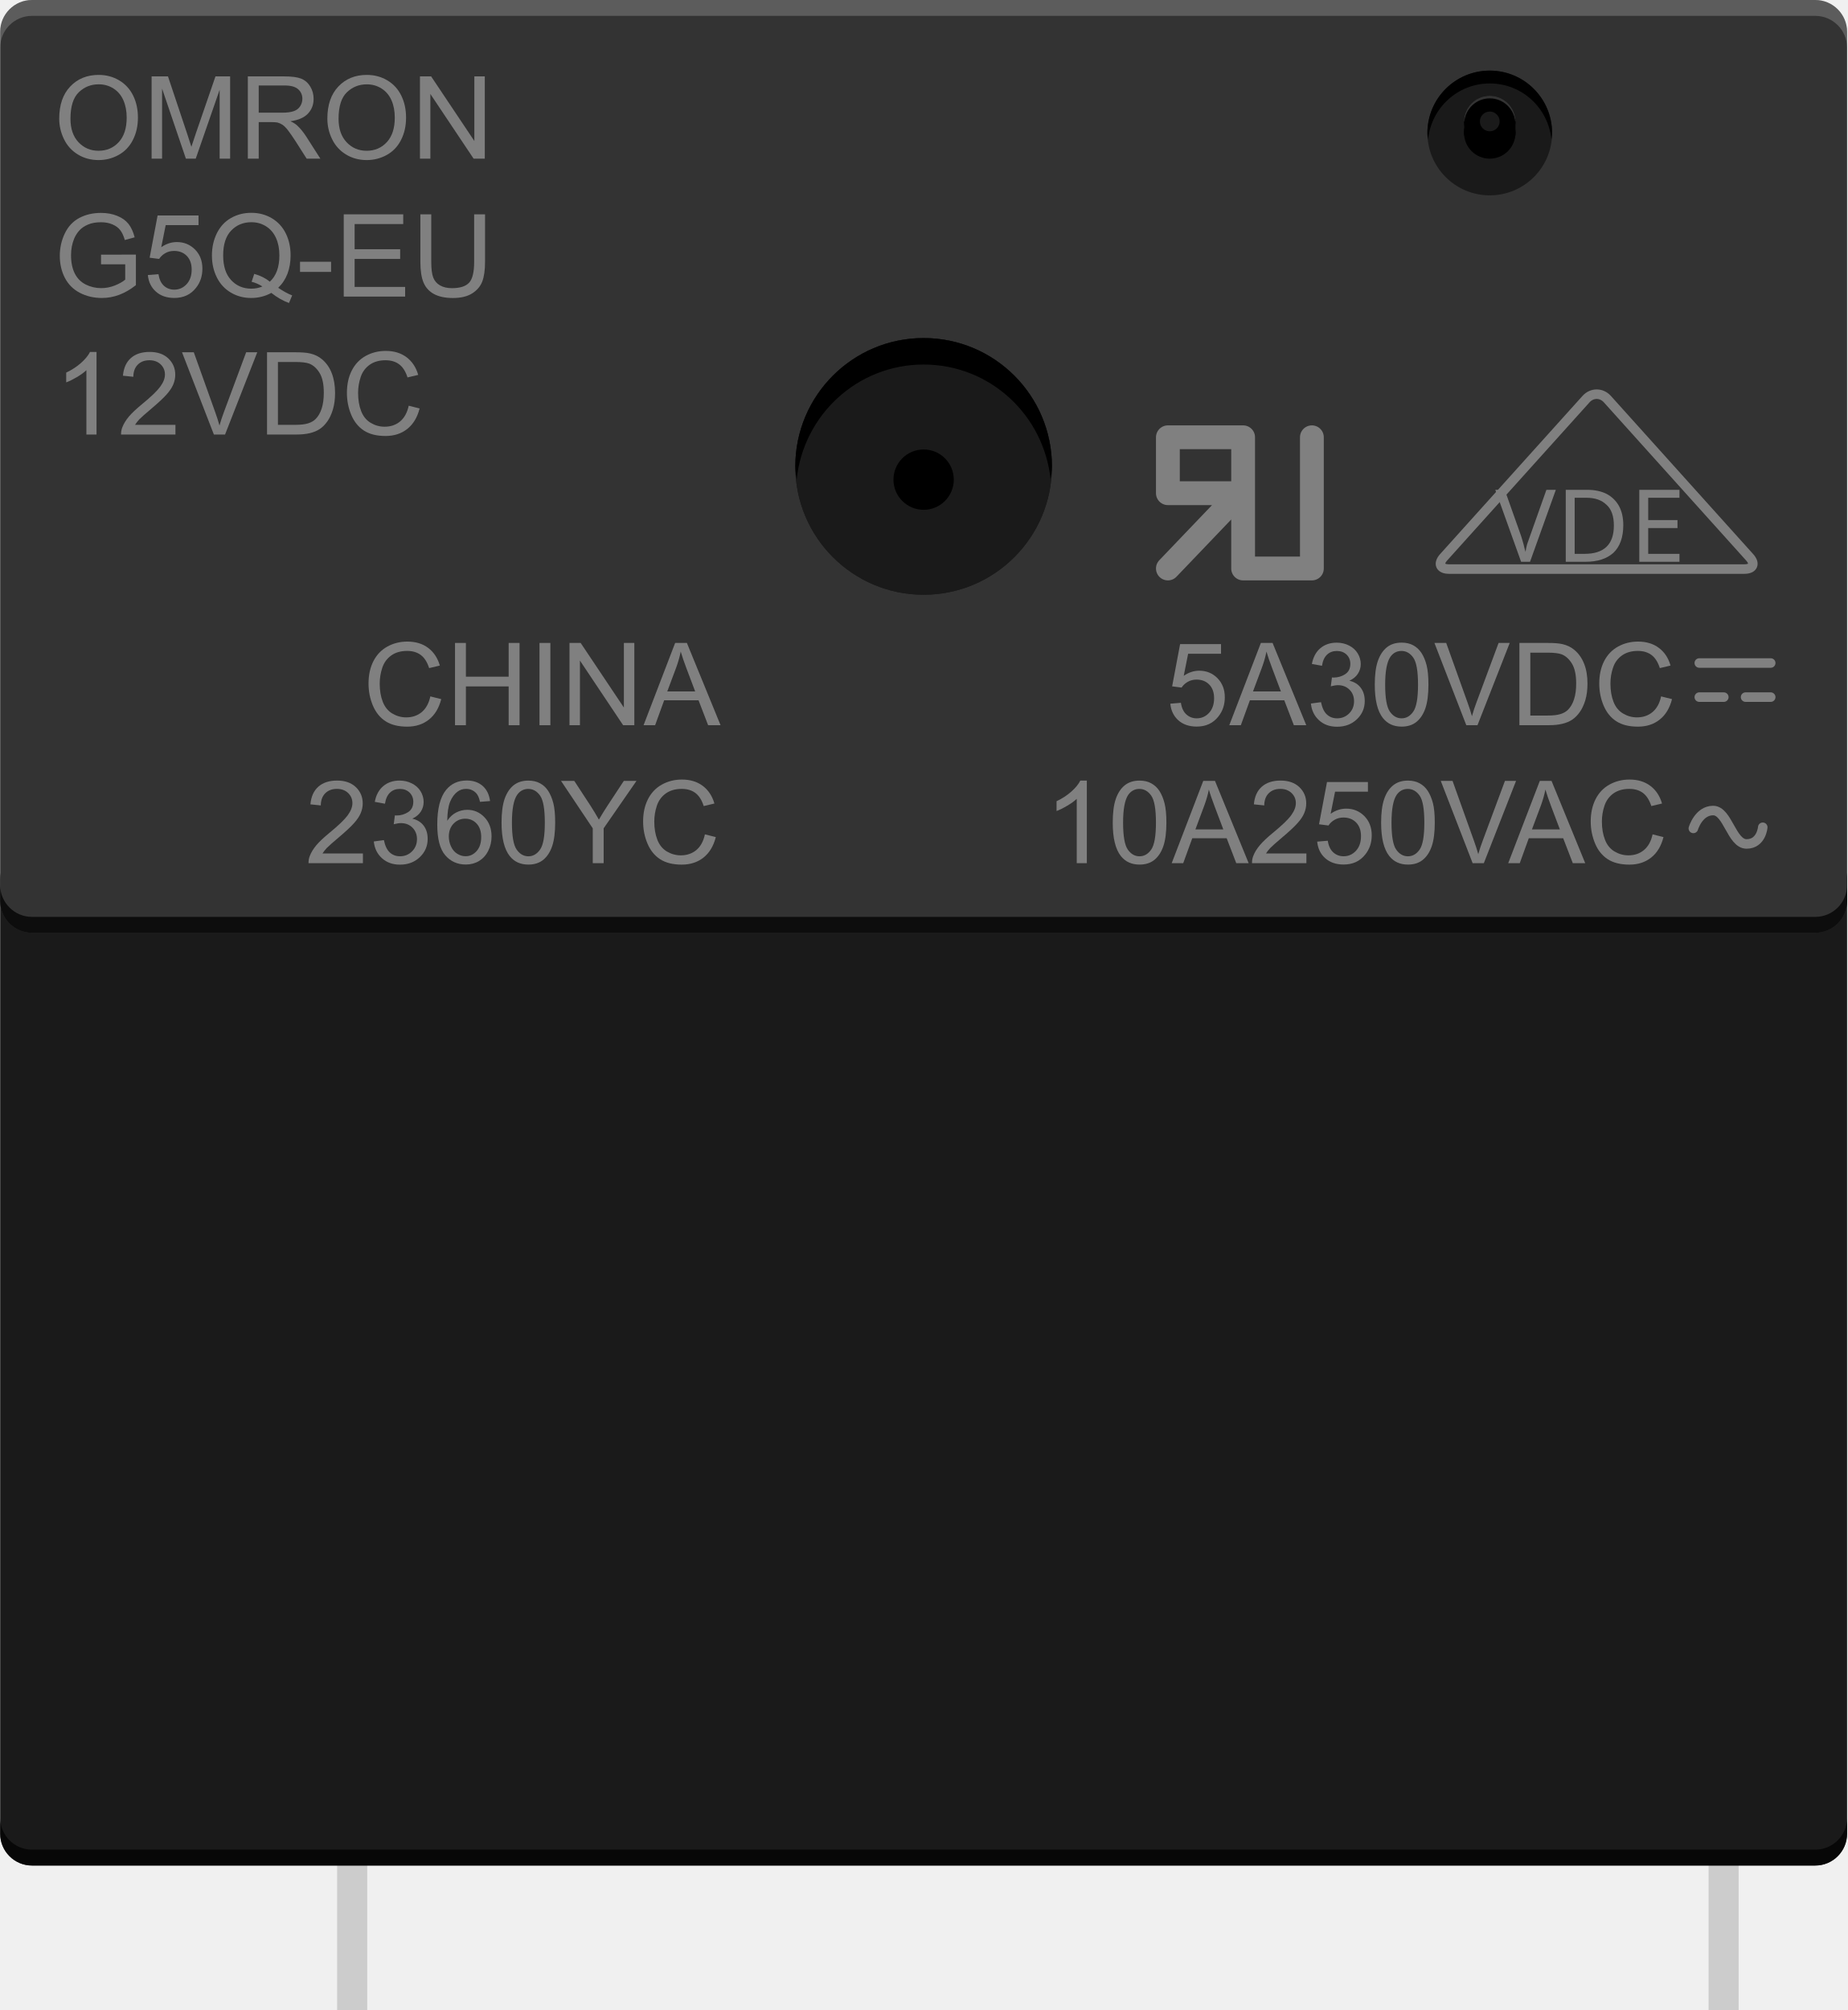
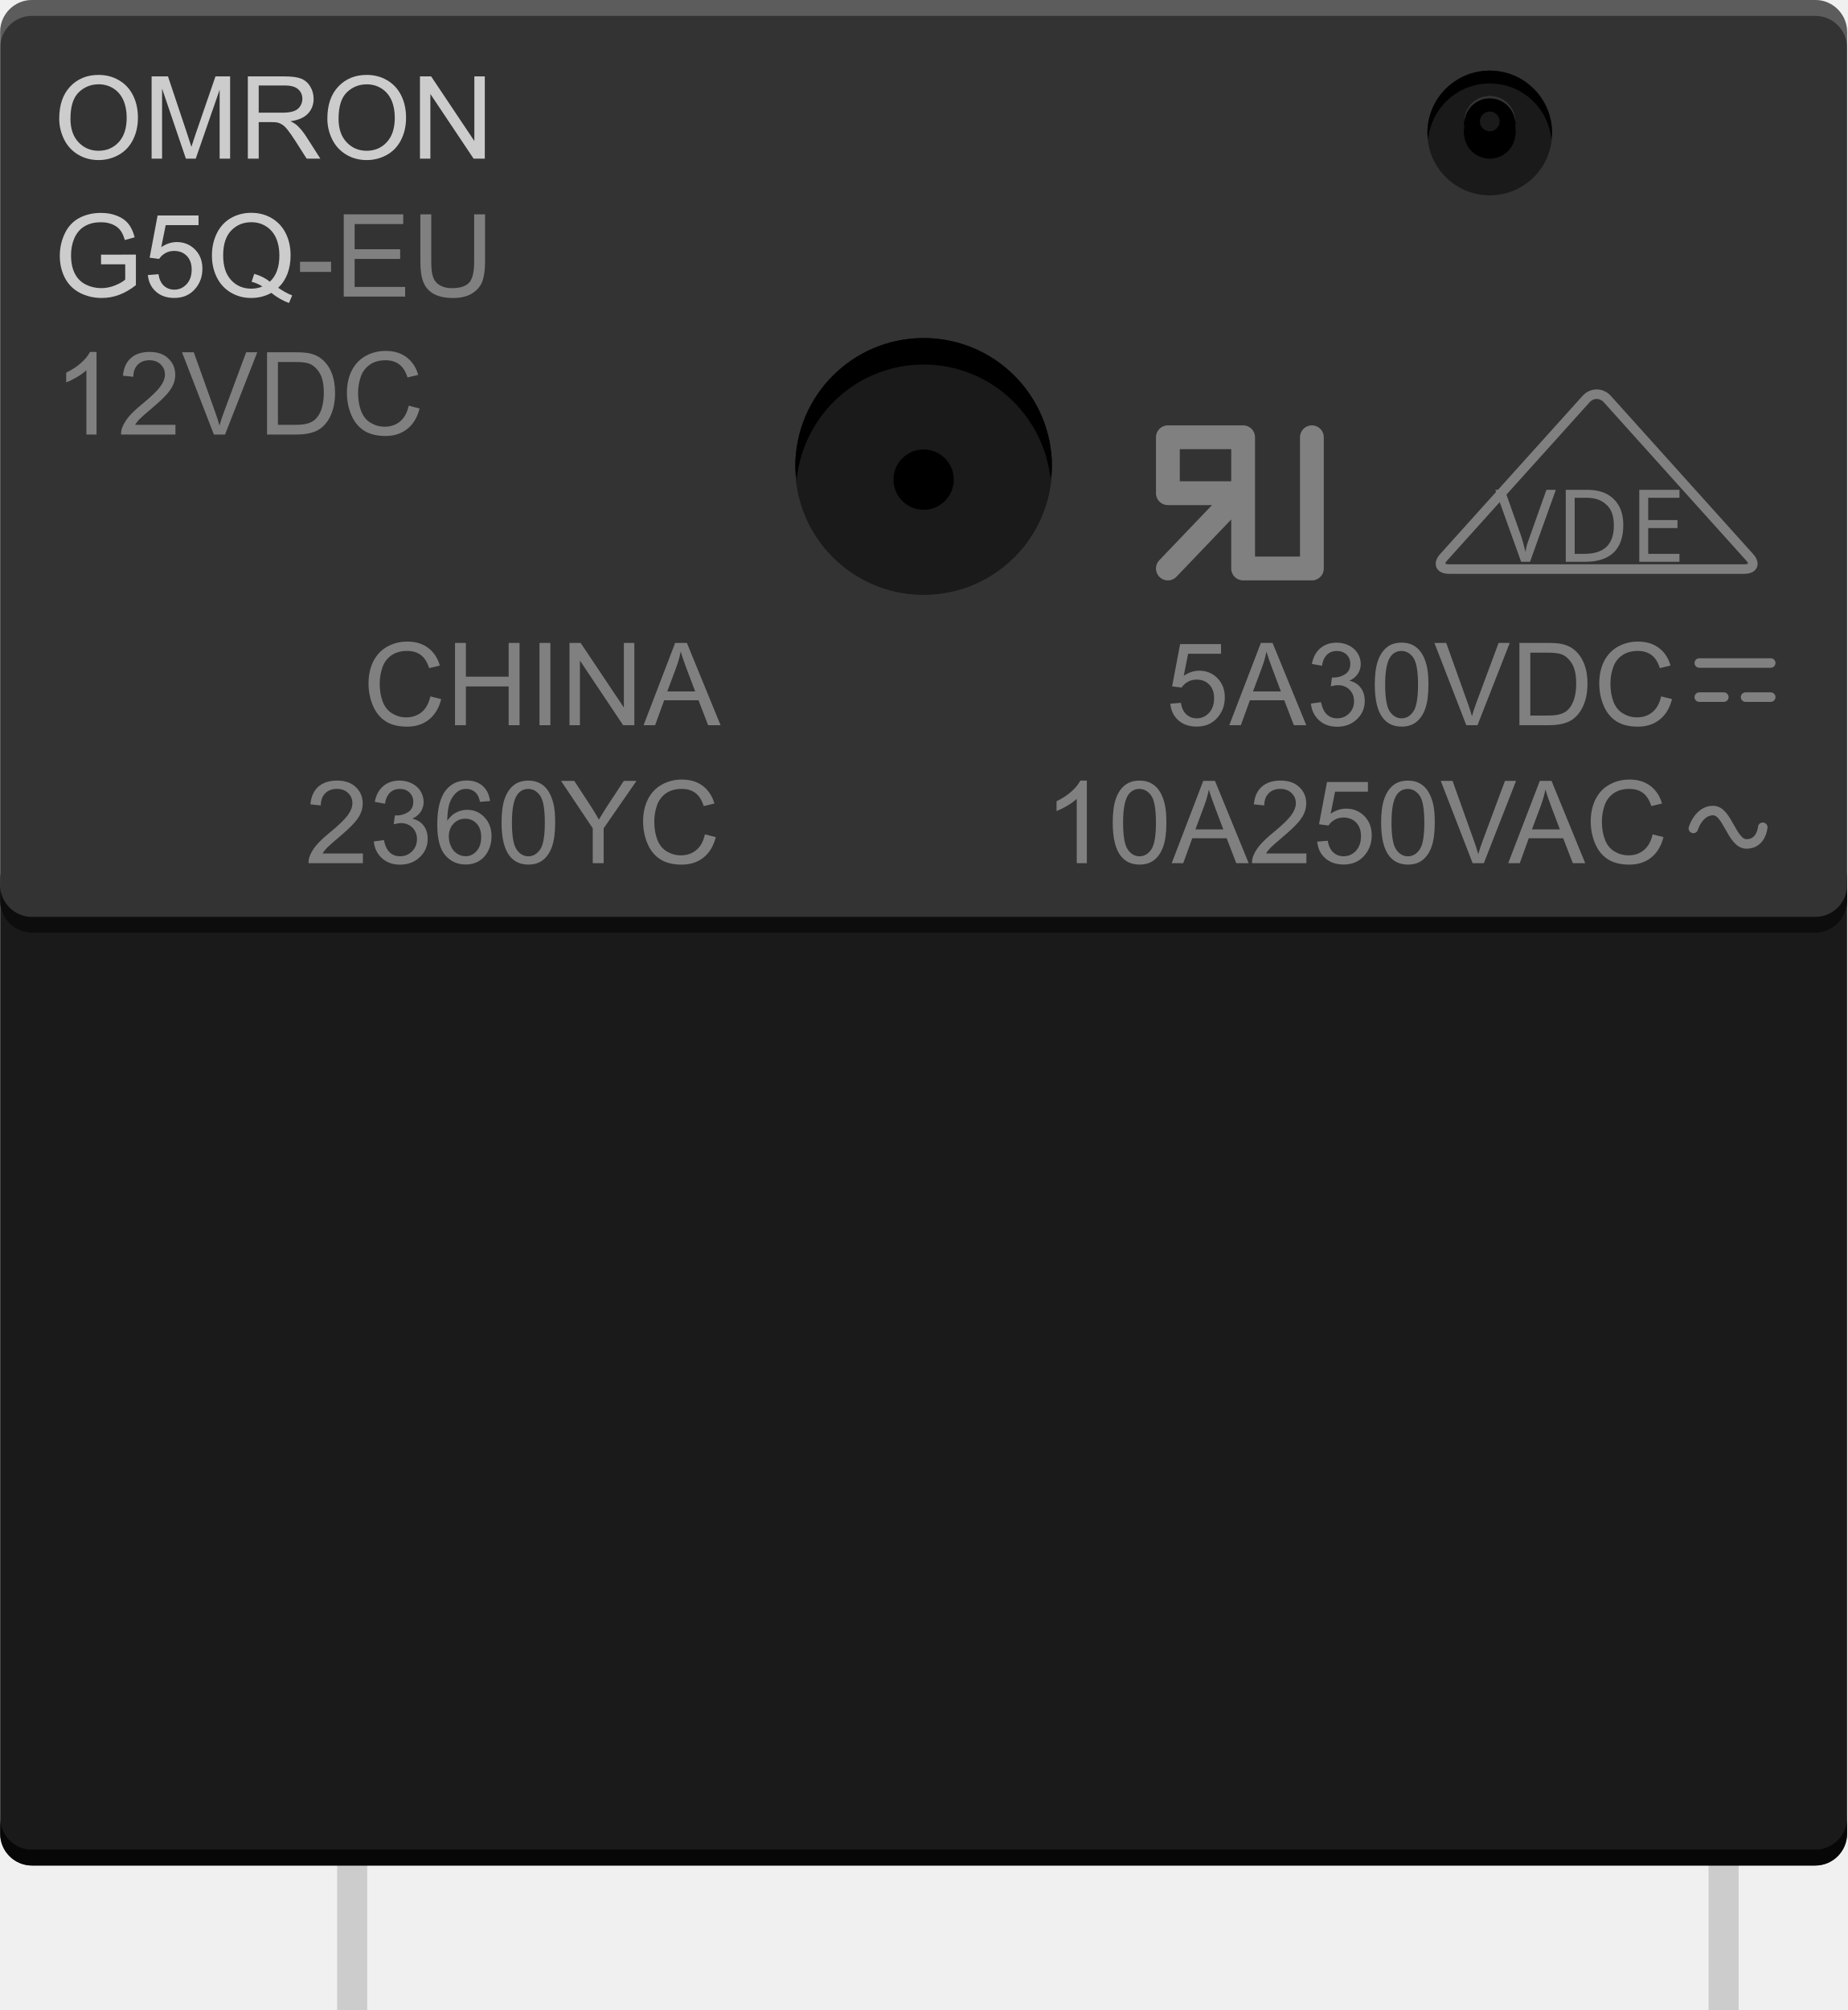
<svg xmlns="http://www.w3.org/2000/svg" enable-background="new 0 0 58.176 63.3" viewBox="0 0 58.176 63.3" gorn="0" x="0px" y="0px" id="Ebene_1" xml:space="preserve" version="1.1" width="0.808in" height="0.879in">
  <g gorn="0.1" id="breadboard">
    <rect x="10.614" y="57.896" fill="#CCCCCC" width="0.948" height="5.404" />
    <rect x="53.814" y="57.896" fill="#CCCCCC" width="0.947" height="5.404" />
    <g gorn="0.1.2" id="breadboard">
      <circle gorn="0.1.2.0" fill="none" id="connector3pin" cx="11.088" cy="62.988" r="2.202" />
      <circle gorn="0.1.2.1" fill="none" id="connector4pin" cx="54.288" cy="62.988" r="2.202" />
      <circle gorn="0.1.2.2" fill="none" id="connector0pin" cx="54.288" cy="41.388" r="2.202" />
      <circle gorn="0.1.2.3" fill="none" id="connector2pin" cx="3.888" cy="41.388" r="2.202" />
      <circle gorn="0.1.2.4" fill="none" id="connector1pin" cx="25.488" cy="41.388" r="2.202" />
    </g>
    <g>
      <path d="M58.176,57.75c0,0.551-0.449,1-1,1H1c-0.55,0-1-0.449-1-1V27.688c0-0.55,0.45-1,1-1h56.176c0.551,0,1,0.45,1,1V57.75z" fill="#1A1A1A" />
    </g>
    <g>
      <path d="M58.176,28.375c0,0.55-0.449,1-1,1H1c-0.55,0-1-0.45-1-1V1c0-0.55,0.45-1,1-1h56.176c0.551,0,1,0.45,1,1V28.375z" fill="#333333" />
      <circle fill="#1A1A1A" cx="29.088" cy="14.688" r="4.042" />
      <g>
        <circle fill="#1A1A1A" cx="29.088" cy="14.688" r="4.042" />
        <circle cx="29.088" cy="15.105" r="0.95" />
        <path d="M29.088,11.48c2.09,0,3.789,1.591,4,3.625c0.016-0.139,0.042-0.274,0.042-0.417c0-2.232-1.81-4.042-4.042-4.042c-2.232,0-4.042,1.81-4.042,4.042c0,0.143,0.027,0.278,0.042,0.417C25.299,13.072,26.998,11.48,29.088,11.48z" />
      </g>
      <g>
        <circle fill="#1A1A1A" cx="46.921" cy="4.188" r="1.964" />
        <path d="M46.921,2.628c1.017,0,1.841,0.773,1.942,1.762c0.009-0.068,0.021-0.134,0.021-0.203c0-1.085-0.879-1.964-1.964-1.964s-1.964,0.879-1.964,1.964c0,0.069,0.014,0.135,0.021,0.203C45.08,3.402,45.904,2.628,46.921,2.628z" />
      </g>
      <g>
        <circle cx="46.921" cy="4.187" r="0.81" />
        <path d="M46.921,3.545c0.419,0,0.759,0.318,0.802,0.726c0.002-0.028,0.008-0.055,0.008-0.083c0-0.447-0.361-0.809-0.81-0.809s-0.81,0.362-0.81,0.809c0,0.029,0.006,0.056,0.009,0.083C46.162,3.863,46.503,3.545,46.921,3.545z" />
      </g>
      <rect x="46.117" y="3.75" width="1.613" height="0.521" />
      <g>
        <circle cx="46.921" cy="3.824" r="0.81" />
        <circle fill="#1A1A1A" cx="46.921" cy="3.824" r="0.311" />
        <path d="M46.921,3.098c0.419,0,0.759,0.318,0.802,0.726c0.002-0.028,0.008,0.029,0.008,0c0-0.447-0.361-0.809-0.81-0.809s-0.81,0.362-0.81,0.809c0,0.029,0.006-0.028,0.009,0C46.162,3.417,46.503,3.098,46.921,3.098z" fill="#333333" />
      </g>
    </g>
-     <g enable-background="new    ">
-       <path d="M1.86,3.735c0-0.431,0.116-0.768,0.347-1.011s0.529-0.365,0.895-0.365c0.239,0,0.455,0.058,0.647,0.172C3.94,2.645,4.087,2.804,4.188,3.009c0.101,0.204,0.151,0.436,0.151,0.695c0,0.263-0.053,0.498-0.159,0.705S3.923,4.774,3.729,4.88C3.535,4.988,3.325,5.041,3.1,5.041c-0.244,0-0.462-0.059-0.654-0.177C2.253,4.747,2.108,4.585,2.009,4.381C1.91,4.177,1.86,3.962,1.86,3.735z M2.214,3.74c0,0.313,0.084,0.559,0.252,0.738s0.378,0.27,0.632,0.27c0.258,0,0.471-0.091,0.637-0.272c0.167-0.182,0.25-0.438,0.25-0.772c0-0.211-0.036-0.395-0.107-0.553C3.807,2.993,3.703,2.871,3.565,2.785c-0.137-0.087-0.292-0.13-0.462-0.13c-0.243,0-0.452,0.083-0.626,0.25S2.214,3.35,2.214,3.74z" fill="#808080" />
-       <path d="M4.77,4.997V2.406h0.516L5.899,4.24c0.057,0.171,0.098,0.299,0.124,0.384C6.053,4.53,6.099,4.391,6.161,4.208l0.621-1.803h0.461v2.591H6.913V2.828L6.16,4.997H5.85l-0.75-2.206v2.206H4.77z" fill="#808080" />
-       <path d="M7.801,4.997V2.406H8.95c0.231,0,0.406,0.022,0.527,0.069c0.12,0.047,0.216,0.129,0.288,0.247C9.837,2.839,9.873,2.97,9.873,3.113c0,0.184-0.059,0.338-0.178,0.465c-0.119,0.126-0.303,0.206-0.552,0.24c0.091,0.043,0.16,0.086,0.207,0.129c0.1,0.092,0.195,0.207,0.285,0.345l0.451,0.705H9.654L9.311,4.458C9.21,4.302,9.128,4.183,9.063,4.1C8.999,4.018,8.94,3.96,8.889,3.927S8.786,3.872,8.733,3.858C8.694,3.85,8.63,3.846,8.542,3.846H8.144v1.15H7.801z M8.144,3.549h0.737c0.157,0,0.279-0.017,0.368-0.049S9.404,3.417,9.45,3.345s0.069-0.149,0.069-0.232c0-0.123-0.044-0.224-0.133-0.303S9.156,2.692,8.964,2.692h-0.82V3.549z" fill="#808080" />
-       <path d="M10.306,3.735c0-0.431,0.116-0.768,0.347-1.011s0.529-0.365,0.895-0.365c0.239,0,0.455,0.058,0.647,0.172c0.192,0.114,0.338,0.273,0.439,0.479c0.101,0.204,0.151,0.436,0.151,0.695c0,0.263-0.053,0.498-0.159,0.705s-0.256,0.364-0.451,0.471c-0.194,0.107-0.404,0.16-0.629,0.16c-0.244,0-0.462-0.059-0.654-0.177c-0.192-0.117-0.338-0.278-0.437-0.482C10.355,4.177,10.306,3.962,10.306,3.735z M10.659,3.74c0,0.313,0.084,0.559,0.252,0.738s0.378,0.27,0.632,0.27c0.258,0,0.471-0.091,0.637-0.272c0.167-0.182,0.25-0.438,0.25-0.772c0-0.211-0.036-0.395-0.107-0.553c-0.071-0.157-0.176-0.279-0.313-0.365c-0.137-0.087-0.292-0.13-0.462-0.13c-0.243,0-0.452,0.083-0.626,0.25S10.659,3.35,10.659,3.74z" fill="#808080" />
-       <path d="M13.223,4.997V2.406h0.352l1.361,2.034V2.406h0.329v2.591h-0.352L13.551,2.96v2.036H13.223z" fill="#808080" />
+     <g>
+       <path d="M1.86,3.735c0-0.431,0.116-0.768,0.347-1.011s0.529-0.365,0.895-0.365c0.239,0,0.455,0.058,0.647,0.172C3.94,2.645,4.087,2.804,4.188,3.009c0.101,0.204,0.151,0.436,0.151,0.695c0,0.263-0.053,0.498-0.159,0.705S3.923,4.774,3.729,4.88C3.535,4.988,3.325,5.041,3.1,5.041c-0.244,0-0.462-0.059-0.654-0.177C2.253,4.747,2.108,4.585,2.009,4.381C1.91,4.177,1.86,3.962,1.86,3.735z M2.214,3.74c0,0.313,0.084,0.559,0.252,0.738s0.378,0.27,0.632,0.27c0.258,0,0.471-0.091,0.637-0.272c0.167-0.182,0.25-0.438,0.25-0.772c0-0.211-0.036-0.395-0.107-0.553C3.807,2.993,3.703,2.871,3.565,2.785c-0.137-0.087-0.292-0.13-0.462-0.13c-0.243,0-0.452,0.083-0.626,0.25S2.214,3.35,2.214,3.74z" fill="#CCC" />
+       <path d="M4.77,4.997V2.406h0.516L5.899,4.24c0.057,0.171,0.098,0.299,0.124,0.384C6.053,4.53,6.099,4.391,6.161,4.208l0.621-1.803h0.461v2.591H6.913V2.828L6.16,4.997H5.85l-0.75-2.206v2.206H4.77z" fill="#CCC" />
+       <path d="M7.801,4.997V2.406H8.95c0.231,0,0.406,0.022,0.527,0.069c0.12,0.047,0.216,0.129,0.288,0.247C9.837,2.839,9.873,2.97,9.873,3.113c0,0.184-0.059,0.338-0.178,0.465c-0.119,0.126-0.303,0.206-0.552,0.24c0.091,0.043,0.16,0.086,0.207,0.129c0.1,0.092,0.195,0.207,0.285,0.345l0.451,0.705H9.654L9.311,4.458C9.21,4.302,9.128,4.183,9.063,4.1C8.999,4.018,8.94,3.96,8.889,3.927S8.786,3.872,8.733,3.858C8.694,3.85,8.63,3.846,8.542,3.846H8.144v1.15H7.801z M8.144,3.549h0.737c0.157,0,0.279-0.017,0.368-0.049S9.404,3.417,9.45,3.345s0.069-0.149,0.069-0.232c0-0.123-0.044-0.224-0.133-0.303S9.156,2.692,8.964,2.692h-0.82V3.549z" fill="#CCC" />
+       <path d="M10.306,3.735c0-0.431,0.116-0.768,0.347-1.011s0.529-0.365,0.895-0.365c0.239,0,0.455,0.058,0.647,0.172c0.192,0.114,0.338,0.273,0.439,0.479c0.101,0.204,0.151,0.436,0.151,0.695c0,0.263-0.053,0.498-0.159,0.705s-0.256,0.364-0.451,0.471c-0.194,0.107-0.404,0.16-0.629,0.16c-0.244,0-0.462-0.059-0.654-0.177c-0.192-0.117-0.338-0.278-0.437-0.482C10.355,4.177,10.306,3.962,10.306,3.735z M10.659,3.74c0,0.313,0.084,0.559,0.252,0.738s0.378,0.27,0.632,0.27c0.258,0,0.471-0.091,0.637-0.272c0.167-0.182,0.25-0.438,0.25-0.772c0-0.211-0.036-0.395-0.107-0.553c-0.071-0.157-0.176-0.279-0.313-0.365c-0.137-0.087-0.292-0.13-0.462-0.13c-0.243,0-0.452,0.083-0.626,0.25S10.659,3.35,10.659,3.74z" fill="#CCC" />
+       <path d="M13.223,4.997V2.406h0.352l1.361,2.034V2.406h0.329v2.591h-0.352L13.551,2.96v2.036H13.223z" fill="#CCC" />
    </g>
-     <g enable-background="new    ">
-       <path d="M3.177,8.324V8.02l1.098-0.002V8.98C4.106,9.114,3.933,9.215,3.753,9.283C3.575,9.351,3.391,9.384,3.202,9.384c-0.254,0-0.486-0.055-0.694-0.163C2.3,9.112,2.144,8.955,2.037,8.749C1.931,8.542,1.878,8.312,1.878,8.057c0-0.252,0.053-0.487,0.158-0.706S2.293,6.97,2.492,6.864c0.198-0.105,0.426-0.159,0.684-0.159c0.187,0,0.356,0.03,0.508,0.092C3.835,6.857,3.954,6.941,4.04,7.049s0.151,0.25,0.196,0.425l-0.31,0.085C3.888,7.426,3.84,7.323,3.782,7.248c-0.058-0.075-0.14-0.136-0.247-0.182C3.427,7.021,3.308,6.999,3.177,6.999c-0.157,0-0.292,0.023-0.406,0.071S2.564,7.18,2.494,7.258C2.424,7.335,2.37,7.421,2.331,7.514c-0.066,0.16-0.099,0.334-0.099,0.521c0,0.231,0.04,0.425,0.119,0.58s0.195,0.271,0.347,0.347c0.152,0.075,0.313,0.112,0.484,0.112c0.148,0,0.293-0.028,0.435-0.085c0.141-0.058,0.249-0.118,0.322-0.184V8.324H3.177z" fill="#808080" />
-       <path d="M4.652,8.662l0.334-0.028C5.011,8.796,5.068,8.918,5.158,9c0.09,0.081,0.199,0.122,0.326,0.122c0.153,0,0.283-0.058,0.389-0.173s0.159-0.269,0.159-0.46c0-0.181-0.051-0.324-0.153-0.429c-0.102-0.105-0.235-0.158-0.4-0.158c-0.103,0-0.195,0.023-0.277,0.07C5.119,8.02,5.054,8.08,5.007,8.154L4.708,8.116l0.251-1.331h1.289v0.304H5.214l-0.14,0.696c0.155-0.108,0.319-0.162,0.49-0.162c0.226,0,0.417,0.078,0.573,0.234C6.292,8.014,6.37,8.215,6.37,8.461c0,0.235-0.068,0.438-0.205,0.608c-0.166,0.21-0.393,0.314-0.68,0.314c-0.236,0-0.428-0.065-0.577-0.197C4.758,9.054,4.673,8.879,4.652,8.662z" fill="#808080" />
-       <path d="M8.758,9.063c0.159,0.109,0.306,0.189,0.44,0.24L9.097,9.542C8.911,9.475,8.725,9.369,8.541,9.224c-0.192,0.106-0.404,0.16-0.637,0.16c-0.234,0-0.447-0.057-0.638-0.17c-0.19-0.112-0.338-0.271-0.441-0.477S6.67,8.301,6.67,8.044c0-0.256,0.052-0.488,0.155-0.698c0.104-0.209,0.251-0.369,0.443-0.479s0.406-0.165,0.643-0.165c0.239,0,0.455,0.058,0.647,0.171C8.75,6.988,8.896,7.147,8.997,7.351c0.101,0.204,0.151,0.435,0.151,0.691c0,0.214-0.033,0.405-0.097,0.576C8.986,8.789,8.889,8.937,8.758,9.063z M8.003,8.625c0.198,0.056,0.361,0.138,0.49,0.247c0.201-0.184,0.302-0.46,0.302-0.829c0-0.209-0.036-0.393-0.107-0.549C8.617,7.336,8.512,7.214,8.375,7.128c-0.137-0.087-0.292-0.13-0.462-0.13c-0.255,0-0.468,0.087-0.636,0.263C7.108,7.436,7.024,7.697,7.024,8.044c0,0.337,0.083,0.596,0.25,0.776C7.44,9,7.653,9.091,7.913,9.091c0.123,0,0.238-0.023,0.347-0.069C8.152,8.953,8.039,8.903,7.92,8.874L8.003,8.625z" fill="#808080" />
+     <g>
+       <path d="M3.177,8.324V8.02l1.098-0.002V8.98C4.106,9.114,3.933,9.215,3.753,9.283C3.575,9.351,3.391,9.384,3.202,9.384c-0.254,0-0.486-0.055-0.694-0.163C2.3,9.112,2.144,8.955,2.037,8.749C1.931,8.542,1.878,8.312,1.878,8.057c0-0.252,0.053-0.487,0.158-0.706S2.293,6.97,2.492,6.864c0.198-0.105,0.426-0.159,0.684-0.159c0.187,0,0.356,0.03,0.508,0.092C3.835,6.857,3.954,6.941,4.04,7.049s0.151,0.25,0.196,0.425l-0.31,0.085C3.888,7.426,3.84,7.323,3.782,7.248c-0.058-0.075-0.14-0.136-0.247-0.182C3.427,7.021,3.308,6.999,3.177,6.999c-0.157,0-0.292,0.023-0.406,0.071S2.564,7.18,2.494,7.258C2.424,7.335,2.37,7.421,2.331,7.514c-0.066,0.16-0.099,0.334-0.099,0.521c0,0.231,0.04,0.425,0.119,0.58s0.195,0.271,0.347,0.347c0.152,0.075,0.313,0.112,0.484,0.112c0.148,0,0.293-0.028,0.435-0.085c0.141-0.058,0.249-0.118,0.322-0.184V8.324H3.177z" fill="#CCC" />
+       <path d="M4.652,8.662l0.334-0.028C5.011,8.796,5.068,8.918,5.158,9c0.09,0.081,0.199,0.122,0.326,0.122c0.153,0,0.283-0.058,0.389-0.173s0.159-0.269,0.159-0.46c0-0.181-0.051-0.324-0.153-0.429c-0.102-0.105-0.235-0.158-0.4-0.158c-0.103,0-0.195,0.023-0.277,0.07C5.119,8.02,5.054,8.08,5.007,8.154L4.708,8.116l0.251-1.331h1.289v0.304H5.214l-0.14,0.696c0.155-0.108,0.319-0.162,0.49-0.162c0.226,0,0.417,0.078,0.573,0.234C6.292,8.014,6.37,8.215,6.37,8.461c0,0.235-0.068,0.438-0.205,0.608c-0.166,0.21-0.393,0.314-0.68,0.314c-0.236,0-0.428-0.065-0.577-0.197C4.758,9.054,4.673,8.879,4.652,8.662z" fill="#CCC" />
+       <path d="M8.758,9.063c0.159,0.109,0.306,0.189,0.44,0.24L9.097,9.542C8.911,9.475,8.725,9.369,8.541,9.224c-0.192,0.106-0.404,0.16-0.637,0.16c-0.234,0-0.447-0.057-0.638-0.17c-0.19-0.112-0.338-0.271-0.441-0.477S6.67,8.301,6.67,8.044c0-0.256,0.052-0.488,0.155-0.698c0.104-0.209,0.251-0.369,0.443-0.479s0.406-0.165,0.643-0.165c0.239,0,0.455,0.058,0.647,0.171C8.75,6.988,8.896,7.147,8.997,7.351c0.101,0.204,0.151,0.435,0.151,0.691c0,0.214-0.033,0.405-0.097,0.576C8.986,8.789,8.889,8.937,8.758,9.063z M8.003,8.625c0.198,0.056,0.361,0.138,0.49,0.247c0.201-0.184,0.302-0.46,0.302-0.829c0-0.209-0.036-0.393-0.107-0.549C8.617,7.336,8.512,7.214,8.375,7.128c-0.137-0.087-0.292-0.13-0.462-0.13c-0.255,0-0.468,0.087-0.636,0.263C7.108,7.436,7.024,7.697,7.024,8.044c0,0.337,0.083,0.596,0.25,0.776C7.44,9,7.653,9.091,7.913,9.091c0.123,0,0.238-0.023,0.347-0.069C8.152,8.953,8.039,8.903,7.92,8.874L8.003,8.625z" fill="#CCC" />
      <path d="M9.445,8.563v-0.32h0.978v0.32H9.445z" fill="#808080" />
      <path d="M10.822,9.34V6.75h1.874v0.306h-1.531v0.793h1.434v0.305h-1.434v0.882h1.591V9.34H10.822z" fill="#808080" />
      <path d="M14.93,6.75h0.343v1.497c0,0.26-0.03,0.467-0.088,0.62c-0.059,0.153-0.166,0.277-0.319,0.374c-0.154,0.096-0.355,0.144-0.605,0.144c-0.243,0-0.441-0.042-0.596-0.125c-0.154-0.084-0.264-0.205-0.33-0.363c-0.066-0.158-0.099-0.375-0.099-0.649V6.75h0.343v1.495c0,0.225,0.021,0.391,0.063,0.497c0.042,0.107,0.113,0.189,0.215,0.247s0.227,0.086,0.374,0.086c0.252,0,0.432-0.057,0.539-0.171S14.93,8.57,14.93,8.245V6.75z" fill="#808080" />
    </g>
    <g enable-background="new    ">
      <path d="M3.034,13.685H2.716v-2.027c-0.076,0.073-0.177,0.146-0.301,0.219c-0.124,0.073-0.236,0.128-0.335,0.165v-0.308c0.178-0.084,0.333-0.186,0.467-0.305c0.133-0.118,0.228-0.234,0.283-0.346h0.205V13.685z" fill="#808080" />
      <path d="M5.521,13.379v0.306H3.808c-0.002-0.076,0.01-0.15,0.037-0.221c0.044-0.117,0.114-0.231,0.209-0.345c0.096-0.113,0.235-0.244,0.417-0.393c0.282-0.231,0.472-0.414,0.571-0.549s0.148-0.263,0.148-0.383c0-0.126-0.045-0.232-0.135-0.319c-0.09-0.086-0.208-0.13-0.353-0.13c-0.153,0-0.276,0.046-0.368,0.139c-0.092,0.092-0.138,0.219-0.14,0.382l-0.327-0.034c0.022-0.244,0.106-0.43,0.252-0.558s0.342-0.191,0.589-0.191c0.249,0,0.445,0.068,0.59,0.206c0.145,0.139,0.217,0.31,0.217,0.513c0,0.104-0.021,0.206-0.063,0.306c-0.042,0.101-0.113,0.206-0.211,0.316c-0.098,0.111-0.262,0.264-0.49,0.456c-0.191,0.161-0.313,0.27-0.368,0.326c-0.054,0.058-0.099,0.115-0.135,0.173H5.521z" fill="#808080" />
      <path d="M6.732,13.685l-1.004-2.591h0.371l0.673,1.882c0.054,0.151,0.1,0.292,0.136,0.425c0.04-0.142,0.086-0.283,0.14-0.425l0.7-1.882h0.35l-1.015,2.591H6.732z" fill="#808080" />
      <path d="M8.406,13.685v-2.591h0.893c0.202,0,0.355,0.012,0.461,0.037c0.148,0.034,0.275,0.096,0.38,0.186c0.137,0.115,0.239,0.263,0.307,0.442s0.102,0.385,0.102,0.616c0,0.196-0.023,0.371-0.069,0.523c-0.046,0.151-0.105,0.277-0.177,0.377s-0.15,0.178-0.236,0.235c-0.085,0.057-0.188,0.101-0.31,0.13c-0.121,0.029-0.259,0.044-0.416,0.044H8.406z M8.749,13.379h0.553c0.171,0,0.305-0.016,0.402-0.048s0.175-0.076,0.232-0.135c0.081-0.081,0.145-0.19,0.19-0.327c0.045-0.138,0.068-0.304,0.068-0.5c0-0.271-0.044-0.479-0.133-0.624s-0.197-0.243-0.324-0.293C9.645,11.417,9.497,11.4,9.293,11.4H8.749V13.379z" fill="#808080" />
      <path d="M12.869,12.777l0.343,0.086c-0.072,0.282-0.201,0.497-0.388,0.645c-0.187,0.148-0.415,0.222-0.685,0.222c-0.279,0-0.506-0.057-0.681-0.17c-0.175-0.114-0.308-0.278-0.399-0.494s-0.137-0.447-0.137-0.695c0-0.27,0.052-0.505,0.155-0.706c0.103-0.2,0.25-0.354,0.44-0.458c0.19-0.104,0.4-0.156,0.628-0.156c0.259,0,0.478,0.066,0.654,0.198s0.3,0.317,0.369,0.557l-0.337,0.08c-0.06-0.188-0.147-0.326-0.262-0.412s-0.258-0.129-0.431-0.129c-0.199,0-0.366,0.048-0.5,0.143c-0.134,0.096-0.228,0.224-0.282,0.385s-0.082,0.327-0.082,0.498c0,0.22,0.032,0.412,0.097,0.577c0.064,0.164,0.164,0.287,0.299,0.368c0.136,0.081,0.282,0.122,0.44,0.122c0.192,0,0.355-0.056,0.488-0.166C12.731,13.159,12.822,12.995,12.869,12.777z" fill="#808080" />
    </g>
    <g enable-background="new    ">
      <path d="M13.55,21.931l0.343,0.086c-0.072,0.282-0.201,0.497-0.388,0.645c-0.187,0.148-0.415,0.222-0.685,0.222c-0.279,0-0.506-0.057-0.681-0.17c-0.175-0.114-0.308-0.278-0.399-0.494s-0.137-0.447-0.137-0.695c0-0.27,0.052-0.505,0.155-0.706c0.103-0.2,0.25-0.354,0.44-0.458c0.19-0.104,0.4-0.156,0.628-0.156c0.259,0,0.478,0.066,0.654,0.198s0.3,0.317,0.369,0.557l-0.337,0.08c-0.06-0.188-0.147-0.326-0.262-0.412s-0.258-0.129-0.431-0.129c-0.199,0-0.366,0.048-0.5,0.143c-0.134,0.096-0.228,0.224-0.282,0.385s-0.082,0.327-0.082,0.498c0,0.22,0.032,0.412,0.097,0.577c0.064,0.164,0.164,0.287,0.299,0.368c0.136,0.081,0.282,0.122,0.44,0.122c0.192,0,0.354-0.056,0.488-0.166C13.413,22.313,13.503,22.149,13.55,21.931z" fill="#808080" />
      <path d="M14.327,22.839v-2.591h0.343v1.063h1.347v-1.063h0.343v2.591h-0.343v-1.222h-1.347v1.222H14.327z" fill="#808080" />
      <path d="M16.988,22.839v-2.591h0.343v2.591H16.988z" fill="#808080" />
      <path d="M17.933,22.839v-2.591h0.352l1.361,2.034v-2.034h0.329v2.591h-0.352l-1.361-2.036v2.036H17.933z" fill="#808080" />
      <path d="M20.266,22.839l0.995-2.591h0.37l1.061,2.591H22.3l-0.302-0.785h-1.083l-0.285,0.785H20.266z M21.013,21.775h0.879l-0.271-0.717c-0.083-0.219-0.144-0.397-0.184-0.538c-0.033,0.166-0.08,0.331-0.14,0.495L21.013,21.775z" fill="#808080" />
    </g>
    <g enable-background="new    ">
      <path d="M11.426,26.878v0.306H9.713c-0.002-0.076,0.01-0.15,0.037-0.221c0.044-0.117,0.114-0.231,0.209-0.345c0.096-0.113,0.235-0.244,0.417-0.393c0.282-0.231,0.472-0.414,0.571-0.549s0.148-0.263,0.148-0.383c0-0.126-0.045-0.232-0.135-0.319c-0.09-0.086-0.208-0.13-0.353-0.13c-0.153,0-0.276,0.046-0.368,0.139c-0.092,0.092-0.138,0.219-0.14,0.382l-0.327-0.034c0.022-0.244,0.106-0.43,0.252-0.558s0.342-0.191,0.589-0.191c0.249,0,0.445,0.068,0.59,0.206c0.145,0.139,0.217,0.31,0.217,0.513c0,0.104-0.021,0.206-0.063,0.306c-0.042,0.101-0.113,0.206-0.211,0.316c-0.098,0.111-0.262,0.264-0.49,0.456c-0.191,0.161-0.313,0.27-0.368,0.326c-0.054,0.058-0.099,0.115-0.135,0.173H11.426z" fill="#808080" />
      <path d="M11.769,26.5l0.318-0.043c0.037,0.181,0.099,0.311,0.187,0.39c0.088,0.08,0.195,0.119,0.321,0.119c0.149,0,0.276-0.052,0.379-0.155s0.155-0.232,0.155-0.385c0-0.146-0.048-0.267-0.143-0.362c-0.096-0.095-0.217-0.142-0.364-0.142c-0.06,0-0.135,0.012-0.225,0.035l0.036-0.279c0.021,0.002,0.038,0.004,0.051,0.004c0.135,0,0.257-0.036,0.366-0.106c0.108-0.071,0.163-0.18,0.163-0.327c0-0.116-0.04-0.213-0.118-0.29c-0.079-0.076-0.181-0.114-0.306-0.114c-0.124,0-0.227,0.038-0.309,0.116s-0.136,0.194-0.159,0.35L11.8,25.253c0.039-0.213,0.127-0.378,0.265-0.495c0.138-0.117,0.31-0.176,0.515-0.176c0.142,0,0.271,0.03,0.391,0.091s0.21,0.144,0.273,0.248c0.063,0.105,0.095,0.217,0.095,0.334c0,0.112-0.03,0.214-0.09,0.306c-0.06,0.093-0.149,0.165-0.267,0.22c0.153,0.035,0.272,0.108,0.357,0.22s0.127,0.251,0.127,0.418c0,0.227-0.083,0.418-0.248,0.575c-0.165,0.158-0.374,0.236-0.626,0.236c-0.228,0-0.416-0.067-0.566-0.203S11.79,26.715,11.769,26.5z" fill="#808080" />
      <path d="M15.431,25.227l-0.316,0.025c-0.028-0.125-0.068-0.216-0.12-0.272c-0.086-0.091-0.192-0.136-0.318-0.136c-0.102,0-0.19,0.028-0.267,0.084c-0.1,0.073-0.179,0.18-0.237,0.32c-0.058,0.141-0.087,0.34-0.09,0.6c0.077-0.117,0.17-0.204,0.281-0.26c0.111-0.057,0.227-0.085,0.348-0.085c0.212,0,0.393,0.078,0.542,0.234c0.149,0.155,0.224,0.357,0.224,0.604c0,0.163-0.035,0.314-0.105,0.454c-0.07,0.14-0.167,0.246-0.289,0.32s-0.262,0.111-0.417,0.111c-0.265,0-0.481-0.098-0.648-0.292c-0.167-0.195-0.251-0.517-0.251-0.965c0-0.5,0.092-0.864,0.277-1.092c0.162-0.198,0.379-0.297,0.652-0.297c0.204,0,0.371,0.057,0.501,0.171S15.405,25.026,15.431,25.227z M14.132,26.344c0,0.109,0.023,0.215,0.07,0.314c0.046,0.101,0.112,0.177,0.195,0.229s0.171,0.078,0.263,0.078c0.135,0,0.25-0.054,0.347-0.162s0.145-0.256,0.145-0.442c0-0.179-0.048-0.32-0.143-0.423c-0.096-0.104-0.216-0.155-0.361-0.155c-0.144,0-0.266,0.052-0.366,0.155C14.182,26.042,14.132,26.177,14.132,26.344z" fill="#808080" />
      <path d="M15.793,25.906c0-0.306,0.031-0.553,0.094-0.739s0.157-0.331,0.281-0.433c0.125-0.101,0.281-0.151,0.469-0.151c0.139,0,0.261,0.027,0.366,0.084c0.105,0.056,0.192,0.137,0.26,0.242c0.068,0.105,0.122,0.233,0.161,0.385s0.058,0.355,0.058,0.612c0,0.305-0.031,0.55-0.093,0.736c-0.063,0.188-0.156,0.331-0.28,0.434c-0.125,0.102-0.281,0.152-0.471,0.152c-0.25,0-0.446-0.089-0.588-0.269C15.879,26.744,15.793,26.393,15.793,25.906z M16.12,25.906c0,0.426,0.05,0.709,0.149,0.85s0.223,0.211,0.369,0.211s0.269-0.07,0.369-0.212s0.149-0.424,0.149-0.849c0-0.426-0.05-0.71-0.149-0.85c-0.1-0.141-0.224-0.211-0.372-0.211c-0.146,0-0.263,0.063-0.35,0.186C16.175,25.189,16.12,25.481,16.12,25.906z" fill="#808080" />
      <path d="M18.666,27.184v-1.098l-0.999-1.493h0.417l0.511,0.781c0.094,0.146,0.182,0.292,0.264,0.438c0.078-0.135,0.172-0.288,0.283-0.457l0.502-0.762h0.399l-1.034,1.493v1.098H18.666z" fill="#808080" />
      <path d="M22.199,26.276l0.343,0.086c-0.072,0.282-0.201,0.497-0.388,0.645c-0.187,0.148-0.415,0.222-0.685,0.222c-0.279,0-0.506-0.057-0.681-0.17c-0.175-0.114-0.308-0.278-0.399-0.494s-0.137-0.447-0.137-0.695c0-0.27,0.052-0.505,0.155-0.706c0.103-0.2,0.25-0.354,0.44-0.458c0.19-0.104,0.4-0.156,0.628-0.156c0.259,0,0.478,0.066,0.654,0.198s0.3,0.317,0.369,0.557l-0.337,0.08c-0.06-0.188-0.147-0.326-0.262-0.412s-0.258-0.129-0.431-0.129c-0.199,0-0.366,0.048-0.5,0.143c-0.134,0.096-0.228,0.224-0.282,0.385s-0.082,0.327-0.082,0.498c0,0.22,0.032,0.412,0.097,0.577c0.064,0.164,0.164,0.287,0.299,0.368c0.136,0.081,0.282,0.122,0.44,0.122c0.192,0,0.354-0.056,0.488-0.166C22.062,26.658,22.152,26.494,22.199,26.276z" fill="#808080" />
    </g>
    <g enable-background="new    ">
      <path d="M36.858,22.161l0.334-0.028c0.024,0.163,0.082,0.285,0.173,0.367c0.09,0.081,0.198,0.122,0.326,0.122c0.152,0,0.282-0.058,0.389-0.173c0.105-0.115,0.158-0.269,0.158-0.46c0-0.181-0.051-0.324-0.152-0.429c-0.102-0.105-0.235-0.158-0.4-0.158c-0.103,0-0.195,0.023-0.277,0.07s-0.147,0.106-0.195,0.181l-0.298-0.038l0.251-1.331h1.289v0.304H37.42l-0.139,0.696c0.154-0.108,0.318-0.162,0.489-0.162c0.226,0,0.417,0.078,0.572,0.234c0.155,0.157,0.233,0.358,0.233,0.604c0,0.235-0.068,0.438-0.205,0.608c-0.166,0.21-0.393,0.314-0.68,0.314c-0.236,0-0.429-0.065-0.578-0.197C36.965,22.553,36.879,22.378,36.858,22.161z" fill="#808080" />
      <path d="M38.716,22.839l0.995-2.591h0.369l1.061,2.591H40.75l-0.302-0.785h-1.083l-0.285,0.785H38.716z M39.463,21.775h0.879l-0.27-0.717c-0.083-0.219-0.145-0.397-0.185-0.538c-0.032,0.166-0.079,0.331-0.14,0.495L39.463,21.775z" fill="#808080" />
      <path d="M41.287,22.156l0.318-0.043c0.037,0.181,0.1,0.311,0.188,0.39c0.088,0.08,0.194,0.119,0.32,0.119c0.149,0,0.275-0.052,0.379-0.155s0.154-0.232,0.154-0.385c0-0.146-0.047-0.267-0.143-0.362c-0.096-0.095-0.217-0.142-0.364-0.142c-0.06,0-0.135,0.012-0.225,0.035l0.036-0.279c0.021,0.002,0.037,0.004,0.051,0.004c0.135,0,0.258-0.036,0.365-0.106c0.109-0.071,0.163-0.18,0.163-0.327c0-0.116-0.04-0.213-0.118-0.29c-0.079-0.076-0.182-0.114-0.307-0.114c-0.123,0-0.227,0.038-0.309,0.116s-0.136,0.194-0.159,0.35l-0.318-0.057c0.039-0.213,0.128-0.378,0.265-0.495c0.139-0.117,0.311-0.176,0.516-0.176c0.141,0,0.271,0.03,0.391,0.091s0.209,0.144,0.272,0.248c0.063,0.105,0.095,0.217,0.095,0.334c0,0.112-0.03,0.214-0.09,0.306c-0.061,0.093-0.149,0.165-0.268,0.22c0.153,0.035,0.272,0.108,0.357,0.22s0.127,0.251,0.127,0.418c0,0.227-0.082,0.418-0.247,0.575c-0.165,0.158-0.374,0.236-0.626,0.236c-0.228,0-0.416-0.067-0.566-0.203S41.309,22.371,41.287,22.156z" fill="#808080" />
      <path d="M43.299,21.561c0-0.306,0.031-0.553,0.095-0.739s0.157-0.331,0.281-0.433c0.124-0.101,0.28-0.151,0.47-0.151c0.139,0,0.261,0.027,0.365,0.084c0.105,0.056,0.191,0.137,0.26,0.242s0.122,0.233,0.161,0.385s0.058,0.355,0.058,0.612c0,0.305-0.031,0.55-0.093,0.736c-0.063,0.188-0.156,0.331-0.28,0.434c-0.125,0.102-0.281,0.152-0.471,0.152c-0.25,0-0.446-0.089-0.589-0.269C43.385,22.399,43.299,22.048,43.299,21.561z M43.626,21.561c0,0.426,0.05,0.709,0.149,0.85s0.223,0.211,0.369,0.211c0.146,0,0.269-0.07,0.368-0.212s0.149-0.424,0.149-0.849c0-0.426-0.05-0.71-0.149-0.85c-0.1-0.141-0.224-0.211-0.372-0.211c-0.146,0-0.263,0.063-0.35,0.186C43.682,20.844,43.626,21.136,43.626,21.561z" fill="#808080" />
      <path d="M46.182,22.839l-1.004-2.591h0.371l0.674,1.882c0.055,0.151,0.1,0.292,0.137,0.425c0.039-0.142,0.086-0.283,0.139-0.425l0.7-1.882h0.351l-1.016,2.591H46.182z" fill="#808080" />
      <path d="M47.855,22.839v-2.591h0.893c0.202,0,0.355,0.012,0.462,0.037c0.148,0.034,0.274,0.096,0.38,0.186c0.137,0.115,0.238,0.263,0.307,0.442s0.102,0.385,0.102,0.616c0,0.196-0.023,0.371-0.068,0.523c-0.047,0.151-0.105,0.277-0.178,0.377c-0.071,0.1-0.15,0.178-0.235,0.235c-0.085,0.057-0.188,0.101-0.31,0.13s-0.26,0.044-0.416,0.044H47.855z M48.199,22.534h0.553c0.171,0,0.305-0.016,0.402-0.048s0.175-0.076,0.232-0.135c0.081-0.081,0.145-0.19,0.189-0.327c0.046-0.138,0.068-0.304,0.068-0.5c0-0.271-0.045-0.479-0.133-0.624c-0.09-0.146-0.197-0.243-0.324-0.293c-0.092-0.035-0.24-0.053-0.444-0.053h-0.544V22.534z" fill="#808080" />
      <path d="M52.318,21.931l0.344,0.086c-0.072,0.282-0.201,0.497-0.389,0.645c-0.186,0.148-0.414,0.222-0.685,0.222c-0.279,0-0.507-0.057-0.681-0.17c-0.176-0.114-0.309-0.278-0.4-0.494c-0.091-0.216-0.137-0.447-0.137-0.695c0-0.27,0.052-0.505,0.154-0.706c0.104-0.2,0.25-0.354,0.44-0.458c0.19-0.104,0.399-0.156,0.628-0.156c0.26,0,0.479,0.066,0.654,0.198c0.178,0.132,0.301,0.317,0.369,0.557l-0.337,0.08c-0.06-0.188-0.147-0.326-0.262-0.412s-0.258-0.129-0.431-0.129c-0.199,0-0.366,0.048-0.5,0.143c-0.134,0.096-0.228,0.224-0.281,0.385c-0.055,0.161-0.082,0.327-0.082,0.498c0,0.22,0.032,0.412,0.097,0.577c0.063,0.164,0.164,0.287,0.3,0.368c0.135,0.081,0.281,0.122,0.439,0.122c0.192,0,0.355-0.056,0.488-0.166C52.182,22.313,52.271,22.149,52.318,21.931z" fill="#808080" />
    </g>
    <g enable-background="new    ">
      <path d="M34.229,27.184h-0.318v-2.027c-0.076,0.073-0.177,0.146-0.302,0.219c-0.123,0.073-0.235,0.128-0.334,0.165v-0.308c0.178-0.084,0.333-0.186,0.467-0.305c0.133-0.118,0.227-0.234,0.282-0.346h0.205V27.184z" fill="#808080" />
      <path d="M35.045,25.906c0-0.306,0.031-0.553,0.094-0.739s0.156-0.331,0.281-0.433c0.125-0.101,0.281-0.151,0.469-0.151c0.14,0,0.262,0.027,0.366,0.084c0.104,0.056,0.192,0.137,0.261,0.242c0.067,0.105,0.121,0.233,0.16,0.385s0.059,0.355,0.059,0.612c0,0.305-0.031,0.55-0.094,0.736c-0.063,0.188-0.156,0.331-0.28,0.434c-0.124,0.102-0.281,0.152-0.472,0.152c-0.25,0-0.445-0.089-0.588-0.269C35.13,26.744,35.045,26.393,35.045,25.906z M35.371,25.906c0,0.426,0.05,0.709,0.149,0.85s0.223,0.211,0.368,0.211c0.146,0,0.27-0.07,0.369-0.212s0.149-0.424,0.149-0.849c0-0.426-0.05-0.71-0.149-0.85c-0.1-0.141-0.224-0.211-0.372-0.211c-0.146,0-0.263,0.063-0.351,0.186C35.426,25.189,35.371,25.481,35.371,25.906z" fill="#808080" />
      <path d="M36.902,27.184l0.994-2.591h0.37l1.061,2.591h-0.391l-0.302-0.785h-1.084l-0.285,0.785H36.902z M37.649,26.12h0.879l-0.271-0.717c-0.082-0.219-0.145-0.397-0.184-0.538c-0.033,0.166-0.08,0.331-0.141,0.495L37.649,26.12z" fill="#808080" />
      <path d="M41.145,26.878v0.306h-1.713c-0.002-0.076,0.01-0.15,0.037-0.221c0.043-0.117,0.113-0.231,0.209-0.345s0.234-0.244,0.416-0.393c0.282-0.231,0.473-0.414,0.571-0.549s0.148-0.263,0.148-0.383c0-0.126-0.045-0.232-0.136-0.319c-0.09-0.086-0.207-0.13-0.352-0.13c-0.154,0-0.276,0.046-0.368,0.139c-0.092,0.092-0.138,0.219-0.14,0.382l-0.326-0.034c0.021-0.244,0.105-0.43,0.252-0.558s0.342-0.191,0.589-0.191c0.249,0,0.445,0.068,0.591,0.206c0.145,0.139,0.217,0.31,0.217,0.513c0,0.104-0.021,0.206-0.063,0.306c-0.042,0.101-0.112,0.206-0.212,0.316c-0.098,0.111-0.262,0.264-0.49,0.456c-0.19,0.161-0.313,0.27-0.367,0.326c-0.055,0.058-0.1,0.115-0.135,0.173H41.145z" fill="#808080" />
      <path d="M41.485,26.505l0.334-0.028c0.024,0.163,0.082,0.285,0.173,0.367c0.09,0.081,0.198,0.122,0.326,0.122c0.152,0,0.282-0.058,0.389-0.173c0.105-0.115,0.158-0.269,0.158-0.46c0-0.181-0.051-0.324-0.152-0.429c-0.102-0.105-0.235-0.158-0.4-0.158c-0.103,0-0.195,0.023-0.277,0.07s-0.147,0.106-0.195,0.181l-0.298-0.038l0.251-1.331h1.289v0.304h-1.035l-0.139,0.696c0.154-0.108,0.318-0.162,0.489-0.162c0.226,0,0.417,0.078,0.572,0.234c0.155,0.157,0.233,0.358,0.233,0.604c0,0.235-0.068,0.438-0.205,0.608c-0.166,0.21-0.393,0.314-0.68,0.314c-0.236,0-0.429-0.065-0.578-0.197C41.592,26.898,41.506,26.723,41.485,26.505z" fill="#808080" />
      <path d="M43.499,25.906c0-0.306,0.031-0.553,0.095-0.739c0.063-0.187,0.156-0.331,0.281-0.433c0.124-0.101,0.28-0.151,0.469-0.151c0.139,0,0.262,0.027,0.365,0.084c0.105,0.056,0.192,0.137,0.261,0.242c0.067,0.105,0.122,0.233,0.161,0.385s0.058,0.355,0.058,0.612c0,0.305-0.031,0.55-0.093,0.736c-0.063,0.188-0.156,0.331-0.281,0.434c-0.124,0.102-0.281,0.152-0.471,0.152c-0.25,0-0.445-0.089-0.588-0.269C43.584,26.744,43.499,26.393,43.499,25.906z M43.826,25.906c0,0.426,0.049,0.709,0.148,0.85s0.223,0.211,0.369,0.211s0.27-0.07,0.369-0.212s0.148-0.424,0.148-0.849c0-0.426-0.049-0.71-0.148-0.85c-0.1-0.141-0.225-0.211-0.373-0.211c-0.146,0-0.262,0.063-0.35,0.186C43.881,25.189,43.826,25.481,43.826,25.906z" fill="#808080" />
      <path d="M46.382,27.184l-1.004-2.591h0.371l0.673,1.882c0.055,0.151,0.1,0.292,0.137,0.425c0.04-0.142,0.086-0.283,0.14-0.425l0.7-1.882h0.35l-1.015,2.591H46.382z" fill="#808080" />
      <path d="M47.502,27.184l0.995-2.591h0.37l1.061,2.591h-0.391l-0.303-0.785H48.15l-0.284,0.785H47.502z M48.25,26.12h0.879l-0.271-0.717c-0.082-0.219-0.144-0.397-0.184-0.538c-0.033,0.166-0.08,0.331-0.14,0.495L48.25,26.12z" fill="#808080" />
      <path d="M52.05,26.276l0.343,0.086c-0.071,0.282-0.201,0.497-0.388,0.645c-0.187,0.148-0.415,0.222-0.685,0.222c-0.279,0-0.507-0.057-0.682-0.17c-0.175-0.114-0.309-0.278-0.399-0.494s-0.138-0.447-0.138-0.695c0-0.27,0.053-0.505,0.155-0.706c0.103-0.2,0.25-0.354,0.44-0.458c0.189-0.104,0.399-0.156,0.628-0.156c0.259,0,0.478,0.066,0.654,0.198s0.3,0.317,0.369,0.557l-0.337,0.08c-0.061-0.188-0.148-0.326-0.262-0.412c-0.115-0.086-0.258-0.129-0.432-0.129c-0.199,0-0.365,0.048-0.5,0.143c-0.133,0.096-0.227,0.224-0.281,0.385s-0.082,0.327-0.082,0.498c0,0.22,0.033,0.412,0.098,0.577c0.063,0.164,0.164,0.287,0.299,0.368c0.136,0.081,0.282,0.122,0.44,0.122c0.192,0,0.354-0.056,0.487-0.166C51.912,26.658,52.003,26.494,52.05,26.276z" fill="#808080" />
    </g>
    <polyline stroke-linejoin="round" stroke-linecap="round" fill="none" stroke="#808080" points="41.318,13.771 41.318,17.903 39.152,17.903 39.152,13.771 36.782,13.771 36.782,15.532 39.05,15.532 36.782,17.903 " stroke-miterlimit="10" stroke-width="0.75" />
    <g>
      <g>
        <path d="M45.469,17.549c-0.184,0.205-0.109,0.372,0.166,0.372h9.307c0.274,0,0.35-0.167,0.164-0.372l-4.483-4.982c-0.185-0.204-0.483-0.204-0.668,0L45.469,17.549z" stroke-linejoin="round" stroke-linecap="round" fill="none" stroke="#808080" stroke-miterlimit="10" stroke-width="0.3" />
      </g>
      <g transform="matrix(1 0 0 1 47.0957 17.6919)">
        <g>
          <text font-size="3.174" fill="#808080" font-family="'OCRA'">VDE</text>
        </g>
      </g>
    </g>
    <g>
      <g>
        <line stroke-linejoin="round" stroke-linecap="round" fill="none" stroke="#808080" stroke-miterlimit="10" y1="20.88" y2="20.88" stroke-width="0.3" x1="53.521" x2="55.771" />
        <line stroke-linejoin="round" stroke-linecap="round" fill="none" stroke="#808080" stroke-miterlimit="10" y1="21.954" y2="21.954" stroke-width="0.3" x1="54.979" x2="55.771" />
        <line stroke-linejoin="round" stroke-linecap="round" fill="none" stroke="#808080" stroke-miterlimit="10" y1="21.954" y2="21.954" stroke-width="0.3" x1="53.521" x2="54.293" />
      </g>
      <path d="M53.334,26.089c0,0,0.165-0.563,0.623-0.563s0.583,1.052,1.052,1.052c0.47,0,0.511-0.525,0.511-0.525" stroke-linejoin="round" stroke-linecap="round" fill="none" stroke="#808080" stroke-miterlimit="10" stroke-width="0.3" />
    </g>
    <path d="M0,1c0-0.55,0.45-1,1-1h56.176c0.551,0,1,0.45,1,1v0.5c0-0.55-0.449-1-1-1H1c-0.55,0-1,0.45-1,1V1z" enable-background="new    " fill="#FFFFFF" opacity="0.2" />
    <path d="M58.176,28.375c0,0.55-0.449,1-1,1H1c-0.55,0-1-0.45-1-1v-0.5c0,0.55,0.45,1,1,1h56.176c0.551,0,1-0.45,1-1V28.375z" enable-background="new    " opacity="0.75" />
    <path d="M58.176,57.75c0,0.551-0.449,1-1,1H1c-0.55,0-1-0.449-1-1v-0.5c0,0.551,0.45,1,1,1h56.176c0.551,0,1-0.449,1-1V57.75z" enable-background="new    " opacity="0.75" />
  </g>
</svg>
